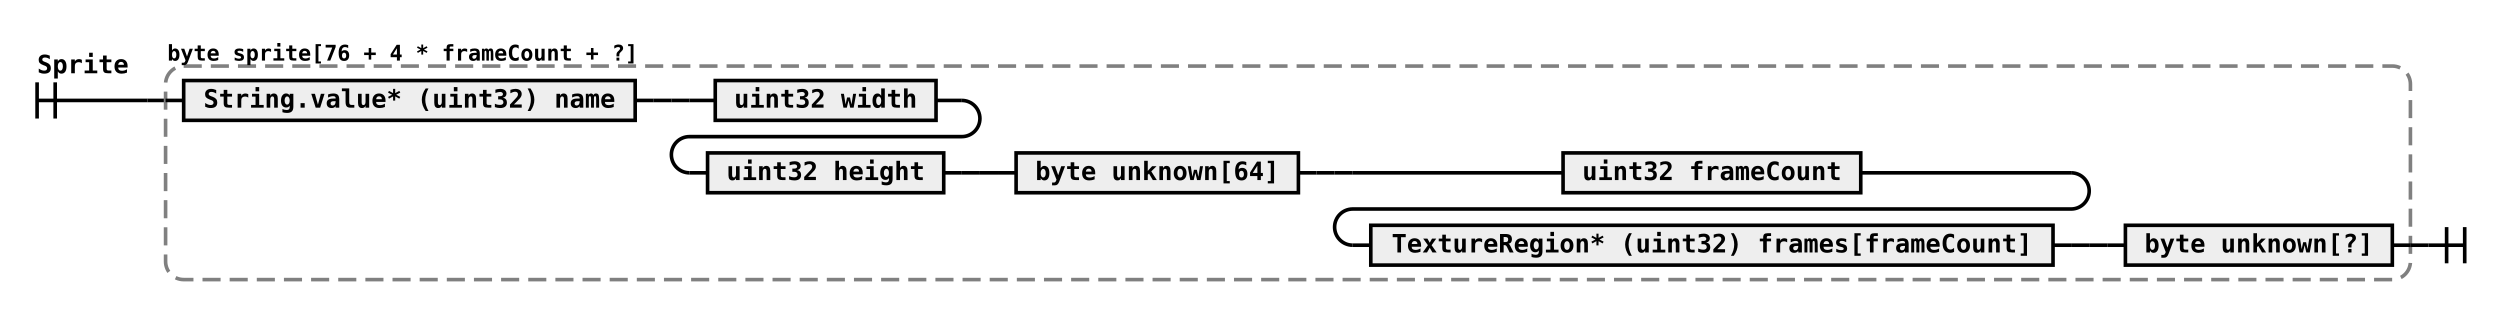
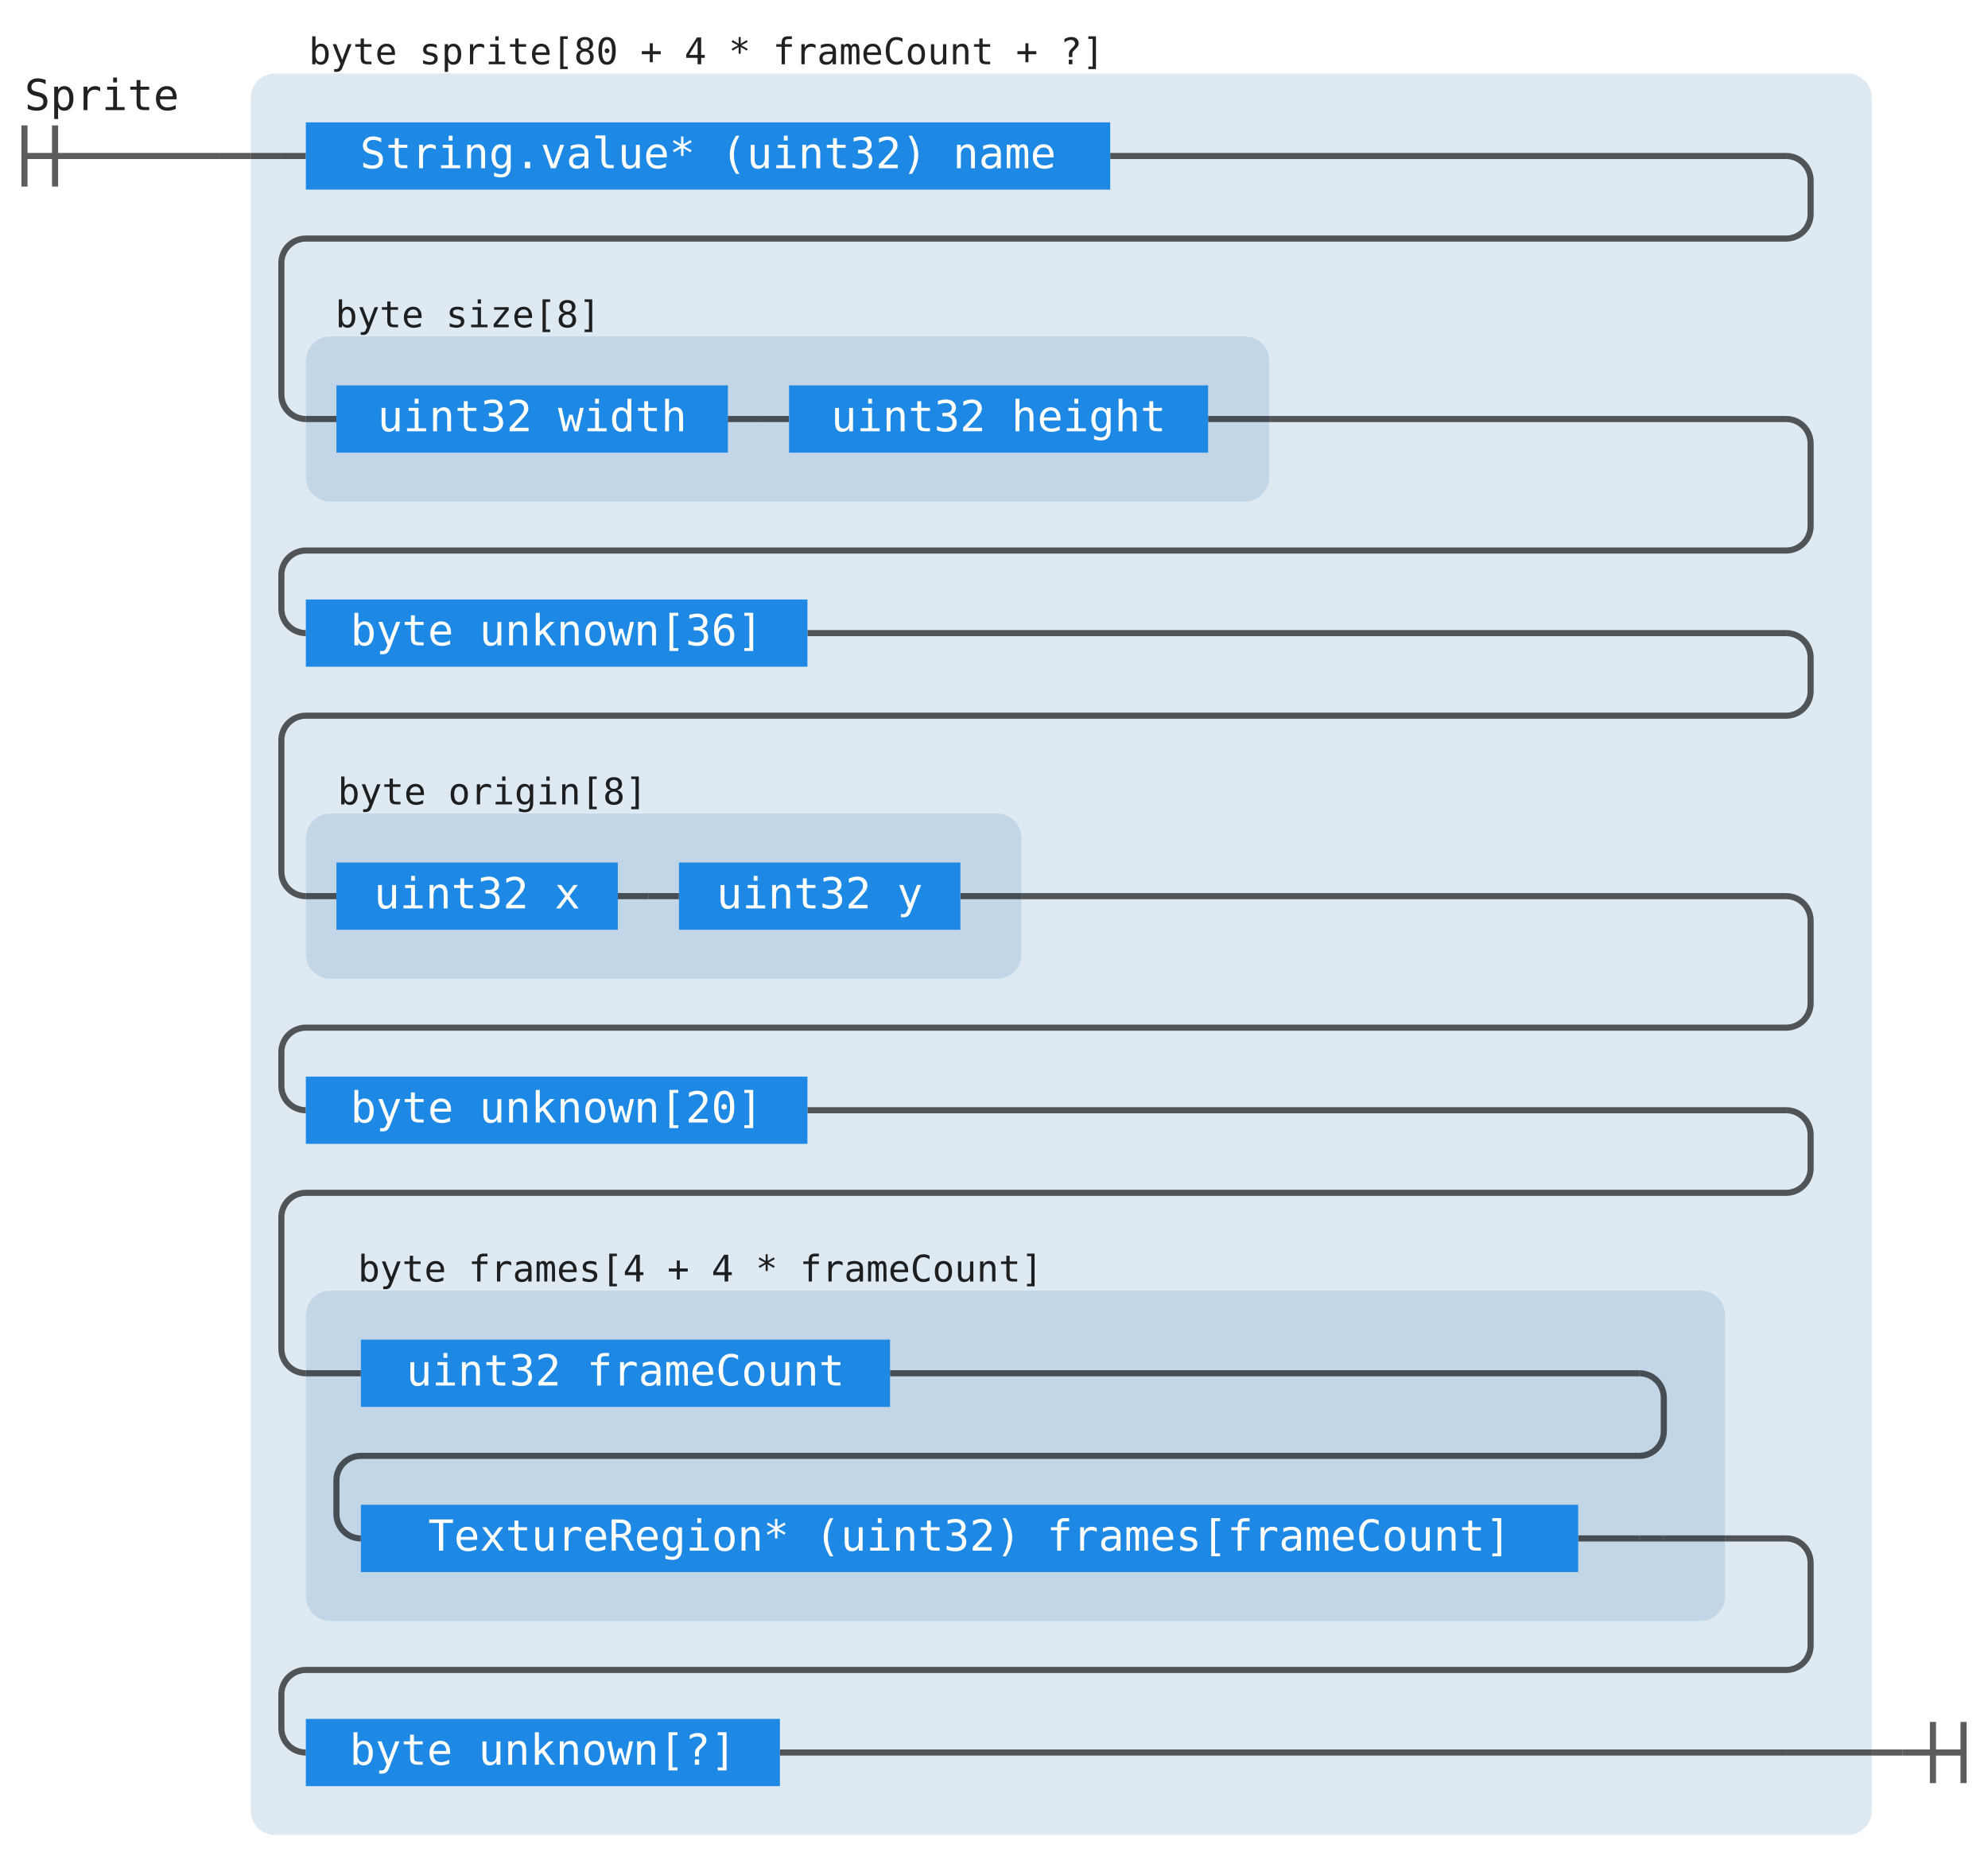
- <svg xmlns="http://www.w3.org/2000/svg" class="railroad-diagram" height="174" viewBox="0 0 1381.5 174" width="1381.5">
-   <g transform="translate(.5 .5)">
+ <svg xmlns="http://www.w3.org/2000/svg" class="railroad-diagram" height="608" viewBox="0 0 650 608" width="650">
+   <g>
    <style>/*  */
svg.railroad-diagram {
    background-color: rgba(0, 0, 0, 0);
}

svg.railroad-diagram path {
    stroke-width: 2;
-     stroke: #000000;
+     stroke: rgba(0, 0, 0, 0.64);
    fill: rgba(0, 0, 0, 0);
}

svg.railroad-diagram text {
-     font-weight: bold;
+     font-family: "Fira Code", "Fira Mono", monospace;
    font-size: 14px;
-     font-family: "Fira Code", "Fira Mono", monospace;
    text-anchor: middle;
+     fill: rgba(0, 0, 0, 0.87);
+ }
+ 
+ svg.railroad-diagram .non-terminal text,
+ svg.railroad-diagram .terminal text {
+     fill: rgba(255, 255, 255, 255);
}

svg.railroad-diagram text.label {
-     text-anchor: start;
+     fill: rgba(0, 0, 0, 0.87);
}

svg.railroad-diagram text.comment {
+     fill: rgba(0, 0, 0, 0.87);
    font-size: 12px;
-     font-family: "Fira Code", "Fira Mono", monospace;
-     text-anchor: middle;
}

svg.railroad-diagram rect {
-     stroke-width: 2;
-     stroke: #000000;
-     fill: #eeeeee;
+     stroke-width: 0;
+     stroke: rgba(0, 0, 0, 0);
+     fill: rgb(30, 136, 229);
}

svg.railroad-diagram rect.group-box {
-     stroke: #808080;
-     stroke-dasharray: 10 5;
-     fill: none;
- }
- 
+     fill: rgb(21, 95, 160, 0.14);
+ }
/*  */
</style>
    <g>
-       <path d="M20 45v20m10 -20v20m-10 -10h61.0" />
-       <text style="text-anchor:start" x="20" y="40">Sprite</text>
+       <path d="M8 41v20m10 -20v20m-10 -10h64" />
+       <text style="text-anchor:start" x="8" y="36">Sprite</text>
    </g>
-     <path d="M81.0 55h10" />
+     <path d="M72 51h10" />
    <g>
-       <path d="M91.0 55h0.0" />
-       <path d="M1331.5 135h0.0" />
-       <rect class="group-box" height="118" rx="10" ry="10" width="1240.5" x="91.0" y="36" />
+       <path d="M82 51h0" />
+       <path d="M612 573h0" />
+       <rect class="group-box" height="576" rx="8" ry="8" width="530" x="82" y="24" />
      <g>
-         <path d="M91.0 55h10.0" />
-         <path d="M1321.5 135h10.0" />
-         <g class="non-terminal ">
-           <path d="M101.0 55h0.0" />
-           <path d="M350.5 55h0.0" />
-           <rect height="22" width="249.5" x="101.0" y="44" />
-           <text x="225.75" y="59">String.value* (uint32) name</text>
+         <path d="M82 51h0" />
+         <path d="M592 573h20" />
+         <g>
+           <path d="M82 51h0" />
        </g>
-         <path d="M350.5 55h10" />
-         <path d="M360.5 55h10" />
+         <path d="M82 51h10" />
        <g>
-           <path d="M370.5 55h0.0" />
-           <path d="M370.5 55h10" />
-           <g class="non-terminal ">
-             <path d="M380.5 55h14.25" />
-             <path d="M516.75 55h14.25" />
-             <rect height="22" width="122.0" x="394.75" y="44" />
-             <text x="455.75" y="59">uint32 width</text>
-           </g>
-           <path d="M531.0 55a10 10 0 0 1 10 10v0a10 10 0 0 1 -10 10h-150.5a10 10 0 0 0 -10 10v0a10 10 0 0 0 10 10" />
-           <g class="non-terminal ">
-             <path d="M380.5 95h10.0" />
-             <path d="M521.0 95h10.0" />
-             <rect height="22" width="130.5" x="390.5" y="84" />
-             <text x="455.75" y="99">uint32 height</text>
-           </g>
-           <path d="M531.0 95h10" />
-           <path d="M541.0 95h0.0" />
-         </g>
-         <path d="M541.0 95h10" />
-         <path d="M551.0 95h10" />
-         <g class="non-terminal ">
-           <path d="M561.0 95h0.0" />
-           <path d="M717.0 95h0.0" />
-           <rect height="22" width="156.0" x="561.0" y="84" />
-           <text x="639.0" y="99">byte unknown[64]</text>
-         </g>
-         <path d="M717.0 95h10" />
-         <path d="M727.0 95h10" />
-         <g>
-           <path d="M737.0 95h0.0" />
-           <path d="M737.0 95h10" />
-           <g class="non-terminal ">
-             <path d="M747.0 95h116.25" />
-             <path d="M1027.75 95h116.25" />
-             <rect height="22" width="164.5" x="863.25" y="84" />
-             <text x="945.5" y="99">uint32 frameCount</text>
-           </g>
-           <path d="M1144.0 95a10 10 0 0 1 10 10v0a10 10 0 0 1 -10 10h-397.0a10 10 0 0 0 -10 10v0a10 10 0 0 0 10 10" />
-           <g class="non-terminal ">
-             <path d="M747.0 135h10.0" />
-             <path d="M1134.0 135h10.0" />
-             <rect height="22" width="377.0" x="757.0" y="124" />
-             <text x="945.5" y="139">TextureRegion* (uint32) frames[frameCount]</text>
-           </g>
-           <path d="M1144.0 135h10" />
-           <path d="M1154.0 135h0.0" />
-         </g>
-         <path d="M1154.0 135h10" />
-         <path d="M1164.0 135h10" />
-         <g class="non-terminal ">
-           <path d="M1174.0 135h0.0" />
-           <path d="M1321.5 135h0.0" />
-           <rect height="22" width="147.5" x="1174.0" y="124" />
-           <text x="1247.75" y="139">byte unknown[?]</text>
+           <path d="M92 51h0" />
+           <path d="M92 51h8" />
+           <g class="non-terminal ">
+             <path d="M100 51h0" />
+             <path d="M363 51h221" />
+             <rect height="22" width="263" x="100" y="40" />
+             <text x="231.5" y="55">String.value* (uint32) name</text>
+           </g>
+           <path d="M584 51a8 8 0 0 1 8 8v11a8 8 0 0 1 -8 8h-484a8 8 0 0 0 -8 8v43a8 8 0 0 0 8 8" />
+           <g>
+             <path d="M100 137h0" />
+             <path d="M415 137h169" />
+             <rect class="group-box" height="54" rx="8" ry="8" width="315" x="100" y="110" />
+             <g>
+               <path d="M100 137h0" />
+               <path d="M395 137h20" />
+               <g>
+                 <path d="M100 137h0" />
+               </g>
+               <path d="M100 137h10" />
+               <g>
+                 <path d="M110 137h0" />
+                 <path d="M395 137h0" />
+                 <g class="non-terminal ">
+                   <path d="M110 137h0" />
+                   <path d="M238 137h0" />
+                   <rect height="22" width="128" x="110" y="126" />
+                   <text x="174.0" y="141">uint32 width</text>
+                 </g>
+                 <path d="M238 137h10" />
+                 <path d="M248 137h10" />
+                 <g class="non-terminal ">
+                   <path d="M258 137h0" />
+                   <path d="M395 137h0" />
+                   <rect height="22" width="137" x="258" y="126" />
+                   <text x="326.5" y="141">uint32 height</text>
+                 </g>
+               </g>
+             </g>
+             <g class="non-terminal ">
+               <path d="M100 102h0" />
+               <path d="M206 102h0" />
+               <text class="comment" x="153.0" y="107">byte size[8]</text>
+             </g>
+           </g>
+           <path d="M584 137a8 8 0 0 1 8 8v27a8 8 0 0 1 -8 8h-484a8 8 0 0 0 -8 8v11a8 8 0 0 0 8 8" />
+           <g class="non-terminal ">
+             <path d="M100 207h0" />
+             <path d="M264 207h320" />
+             <rect height="22" width="164" x="100" y="196" />
+             <text x="182.0" y="211">byte unknown[36]</text>
+           </g>
+           <path d="M584 207a8 8 0 0 1 8 8v11a8 8 0 0 1 -8 8h-484a8 8 0 0 0 -8 8v43a8 8 0 0 0 8 8" />
+           <g>
+             <path d="M100 293h0" />
+             <path d="M334 293h250" />
+             <rect class="group-box" height="54" rx="8" ry="8" width="234" x="100" y="266" />
+             <g>
+               <path d="M100 293h0" />
+               <path d="M314 293h20" />
+               <g>
+                 <path d="M100 293h0" />
+               </g>
+               <path d="M100 293h10" />
+               <g>
+                 <path d="M110 293h0" />
+                 <path d="M314 293h0" />
+                 <g class="non-terminal ">
+                   <path d="M110 293h0" />
+                   <path d="M202 293h0" />
+                   <rect height="22" width="92" x="110" y="282" />
+                   <text x="156.0" y="297">uint32 x</text>
+                 </g>
+                 <path d="M202 293h10" />
+                 <path d="M212 293h10" />
+                 <g class="non-terminal ">
+                   <path d="M222 293h0" />
+                   <path d="M314 293h0" />
+                   <rect height="22" width="92" x="222" y="282" />
+                   <text x="268.0" y="297">uint32 y</text>
+                 </g>
+               </g>
+             </g>
+             <g class="non-terminal ">
+               <path d="M100 258h0" />
+               <path d="M222 258h0" />
+               <text class="comment" x="161.0" y="263">byte origin[8]</text>
+             </g>
+           </g>
+           <path d="M584 293a8 8 0 0 1 8 8v27a8 8 0 0 1 -8 8h-484a8 8 0 0 0 -8 8v11a8 8 0 0 0 8 8" />
+           <g class="non-terminal ">
+             <path d="M100 363h0" />
+             <path d="M264 363h320" />
+             <rect height="22" width="164" x="100" y="352" />
+             <text x="182.0" y="367">byte unknown[20]</text>
+           </g>
+           <path d="M584 363a8 8 0 0 1 8 8v11a8 8 0 0 1 -8 8h-484a8 8 0 0 0 -8 8v43a8 8 0 0 0 8 8" />
+           <g>
+             <path d="M100 449h0" />
+             <path d="M564 503h20" />
+             <rect class="group-box" height="108" rx="8" ry="8" width="464" x="100" y="422" />
+             <g>
+               <path d="M100 449h0" />
+               <path d="M544 503h20" />
+               <g>
+                 <path d="M100 449h0" />
+               </g>
+               <path d="M100 449h10" />
+               <g>
+                 <path d="M110 449h0" />
+                 <path d="M110 449h8" />
+                 <g class="non-terminal ">
+                   <path d="M118 449h0" />
+                   <path d="M291 449h245" />
+                   <rect height="22" width="173" x="118" y="438" />
+                   <text x="204.5" y="453">uint32 frameCount</text>
+                 </g>
+                 <path d="M536 449a8 8 0 0 1 8 8v11a8 8 0 0 1 -8 8h-418a8 8 0 0 0 -8 8v11a8 8 0 0 0 8 8" />
+                 <g class="non-terminal ">
+                   <path d="M118 503h0" />
+                   <path d="M516 503h20" />
+                   <rect height="22" width="398" x="118" y="492" />
+                   <text x="317.0" y="507">TextureRegion* (uint32) frames[frameCount]</text>
+                 </g>
+                 <path d="M536 503h8" />
+                 <path d="M544 503h0" />
+               </g>
+             </g>
+             <g class="non-terminal ">
+               <path d="M100 414h0" />
+               <path d="M358 414h0" />
+               <text class="comment" x="229.0" y="419">byte frames[4 + 4 * frameCount]</text>
+             </g>
+           </g>
+           <path d="M584 503a8 8 0 0 1 8 8v27a8 8 0 0 1 -8 8h-484a8 8 0 0 0 -8 8v11a8 8 0 0 0 8 8" />
+           <g class="non-terminal ">
+             <path d="M100 573h0" />
+             <path d="M255 573h329" />
+             <rect height="22" width="155" x="100" y="562" />
+             <text x="177.5" y="577">byte unknown[?]</text>
+           </g>
+           <path d="M584 573h8" />
+           <path d="M592 573h0" />
        </g>
      </g>
      <g class="non-terminal ">
-         <path d="M91.0 28h0.0" />
-         <path d="M353.0 28h0.0" />
-         <text class="comment" x="222.0" y="33">byte sprite[76 + 4 * frameCount + ?]</text>
+         <path d="M82 16h0" />
+         <path d="M380 16h0" />
+         <text class="comment" x="231.0" y="21">byte sprite[80 + 4 * frameCount + ?]</text>
      </g>
    </g>
-     <path d="M1331.5 135h10" />
-     <path d="M 1341.5 135 h 20 m -10 -10 v 20 m 10 -20 v 20" />
+     <path d="M612 573h10" />
+     <path d="M 622 573 h 20 m -10 -10 v 20 m 10 -20 v 20" />
  </g>
</svg>
